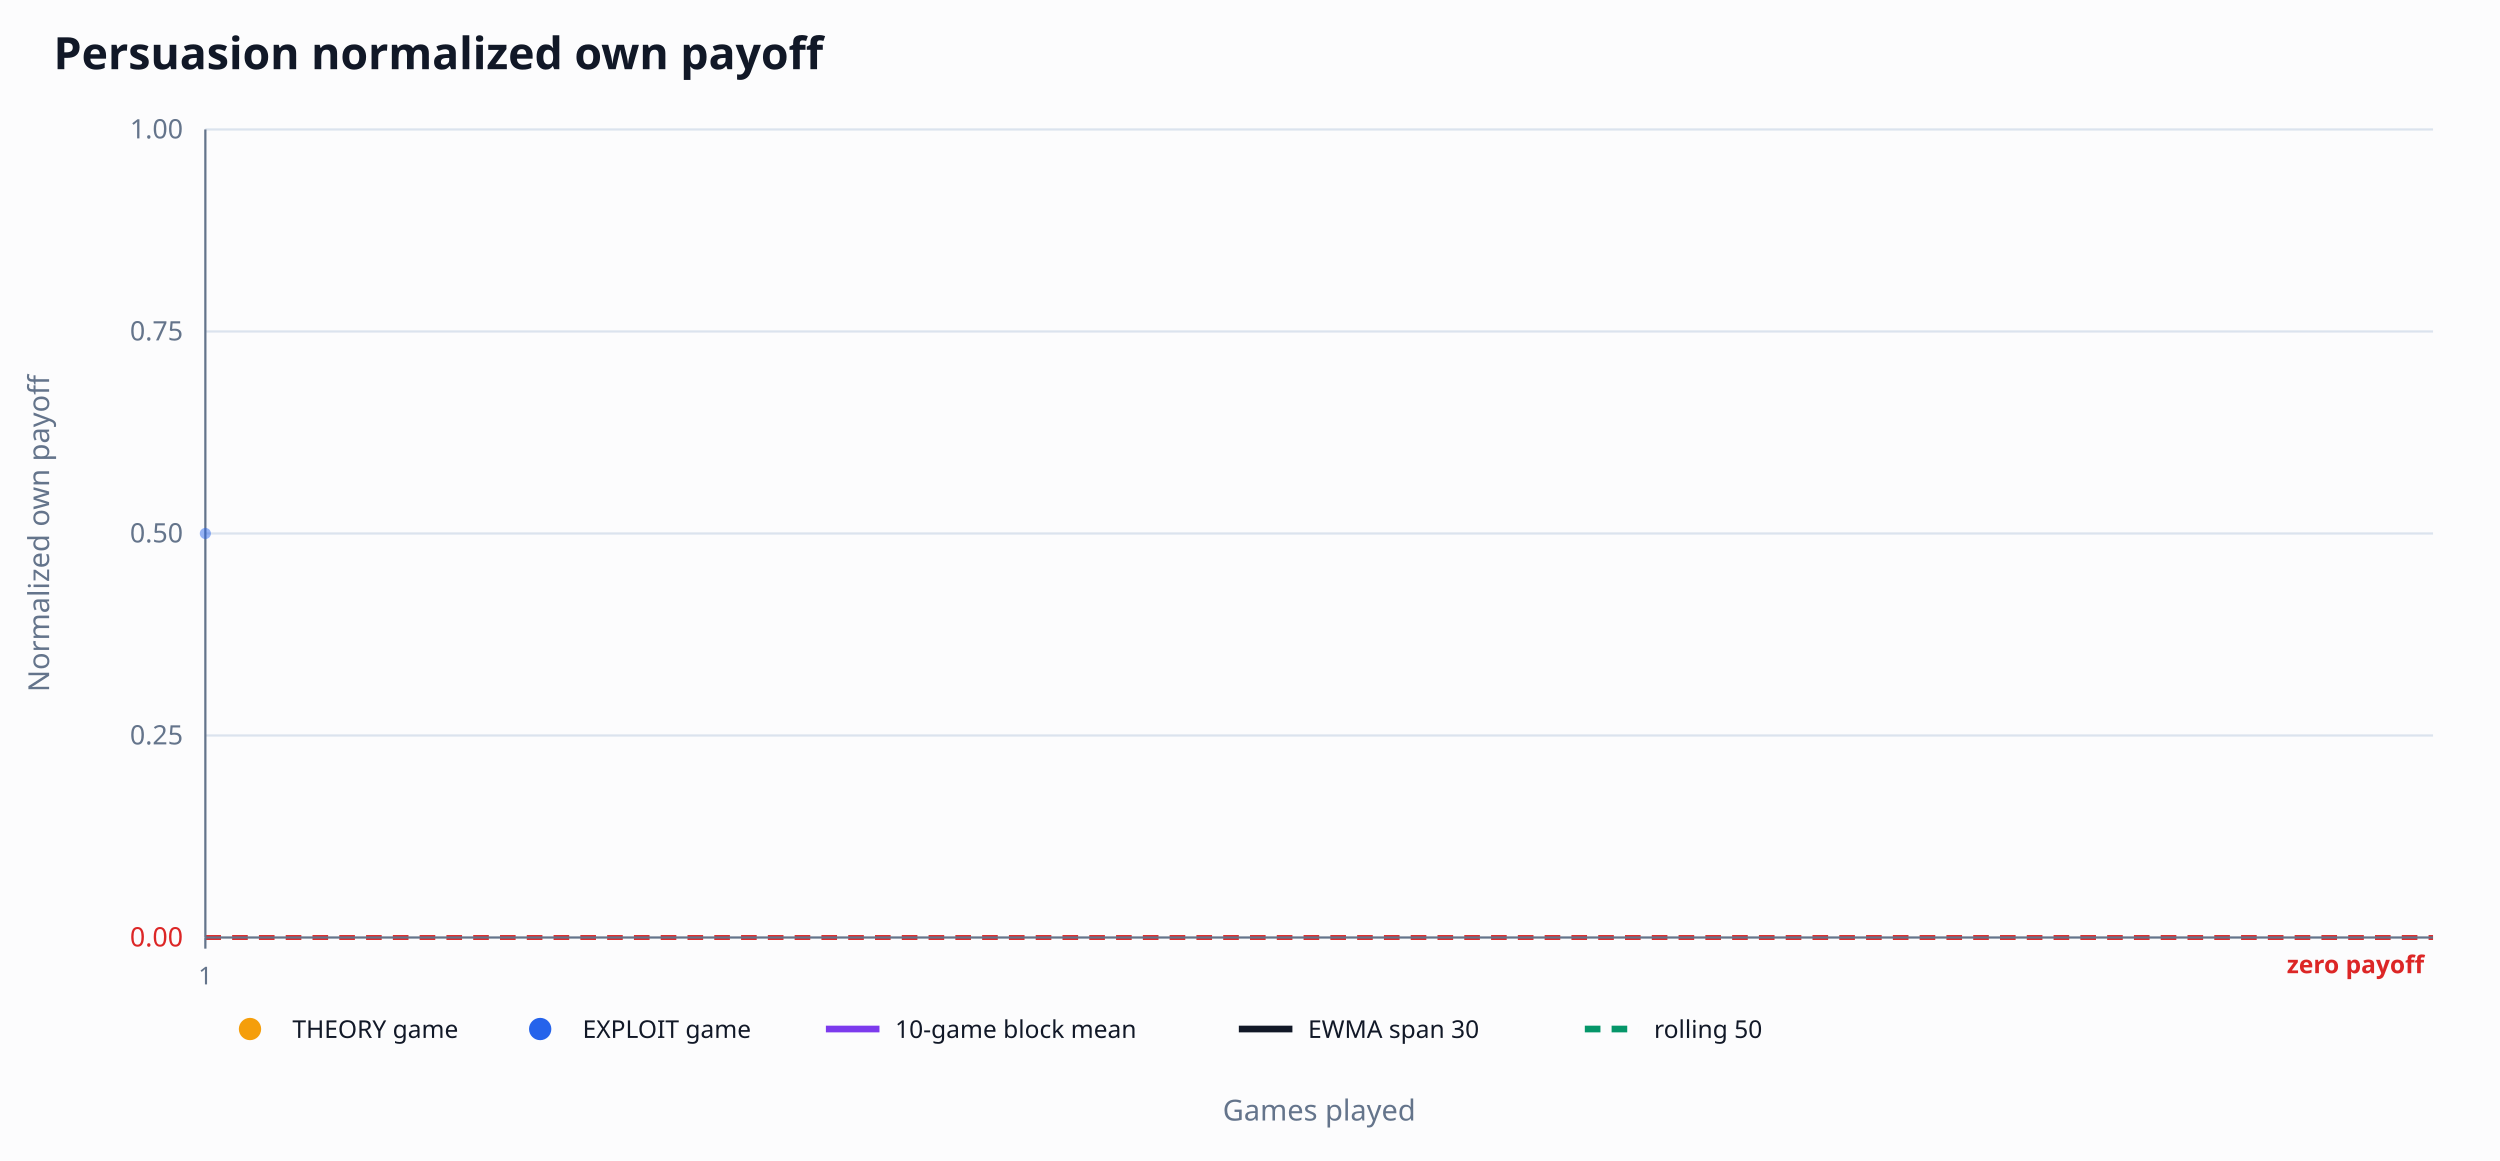
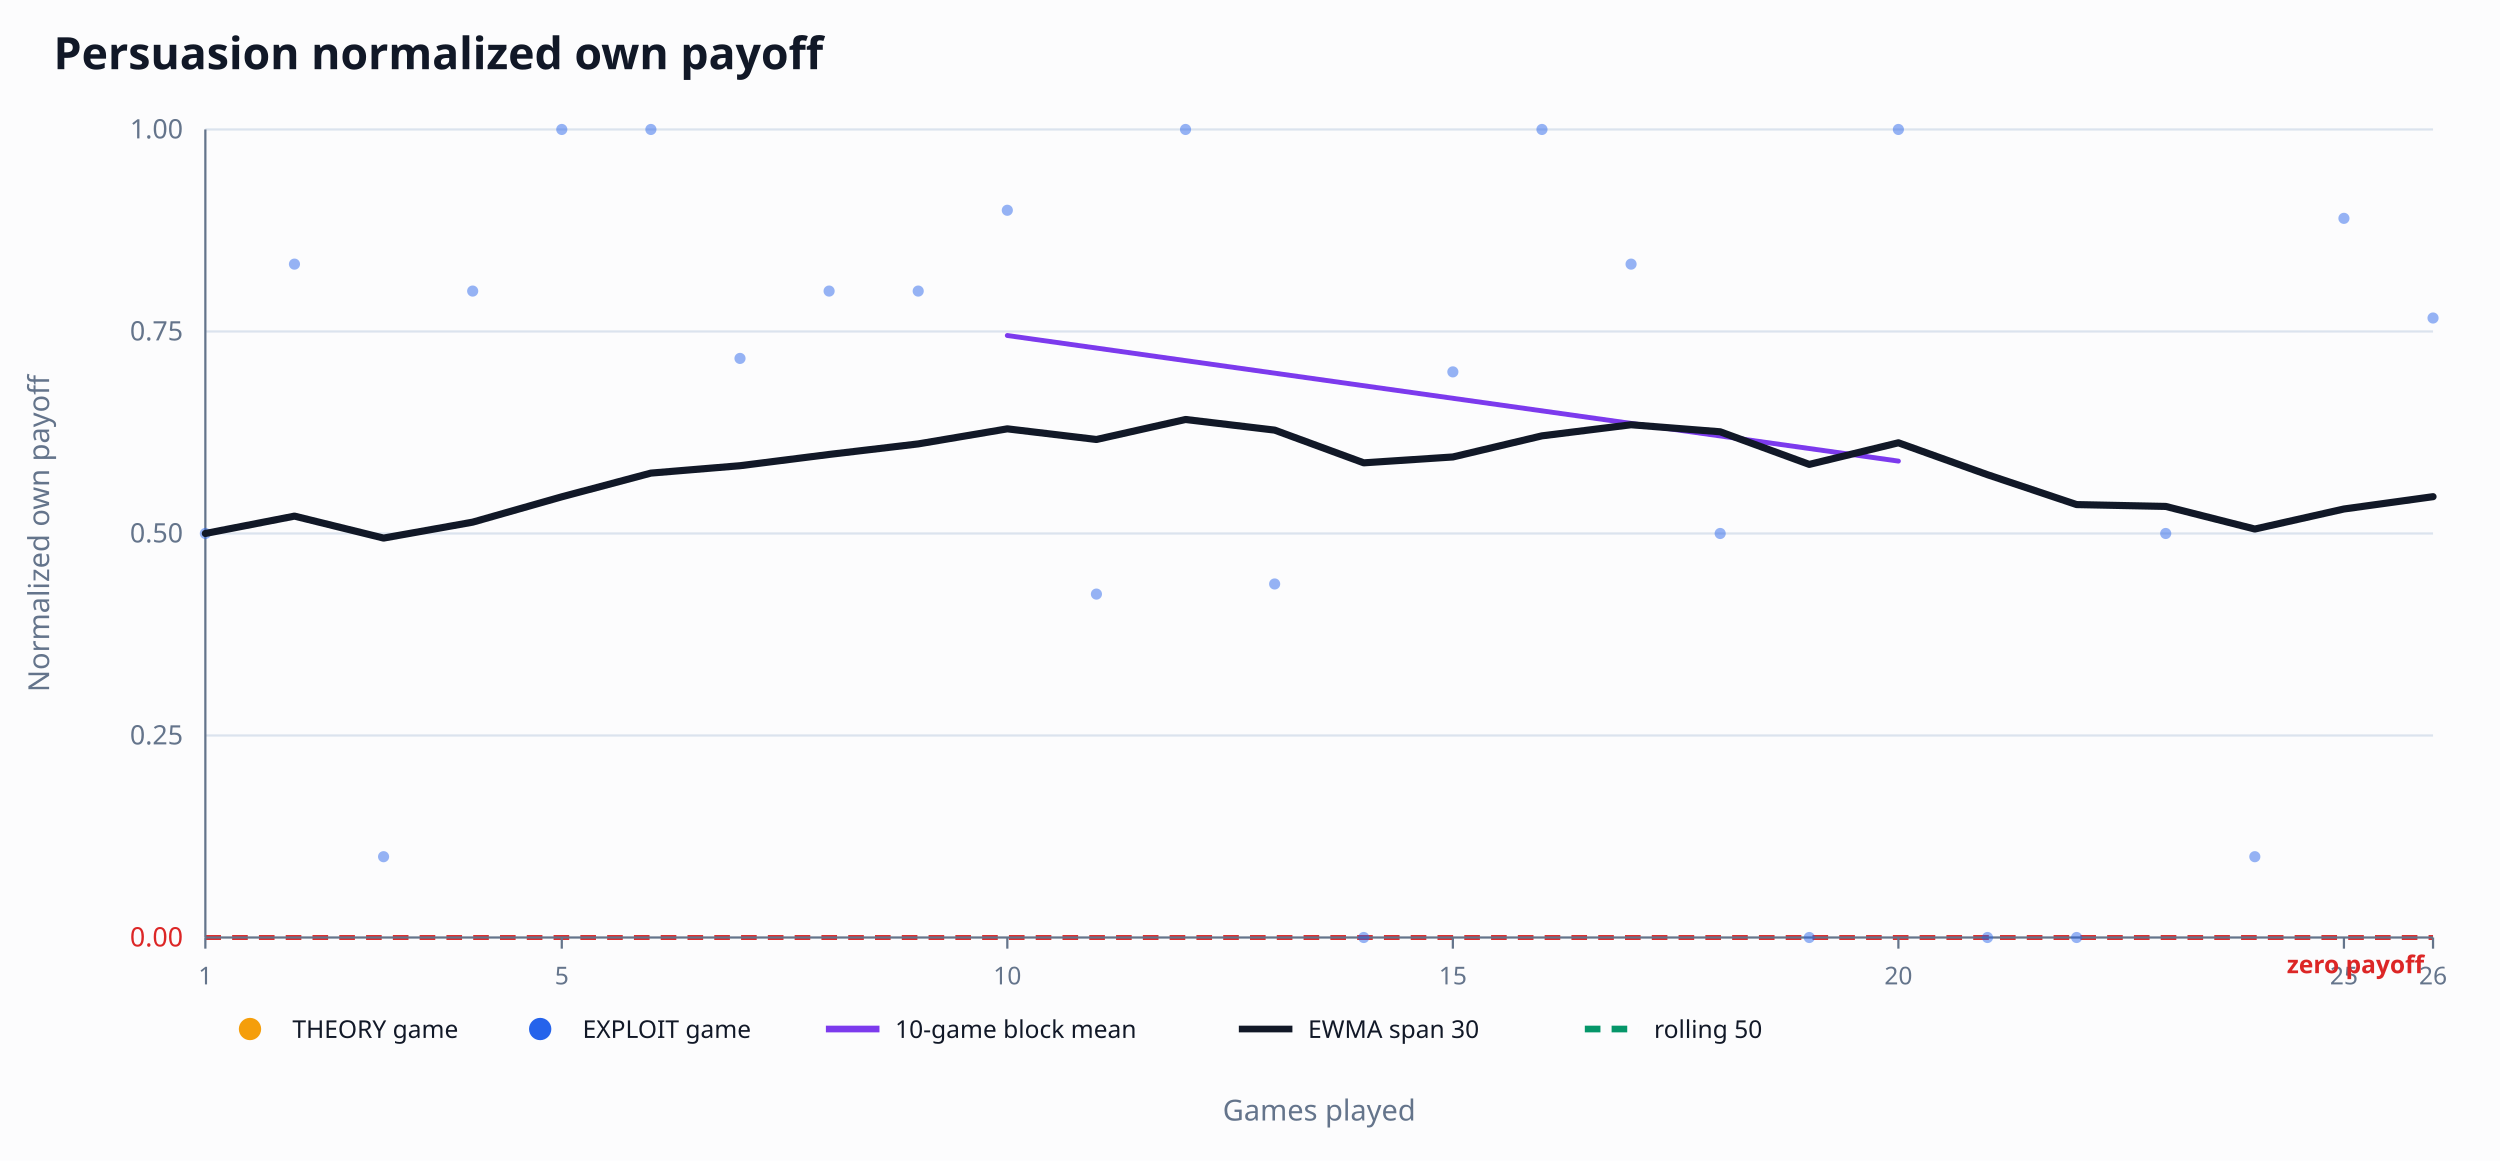
<svg xmlns="http://www.w3.org/2000/svg" width="1120" height="520" viewBox="0 0 1120 520">
  <rect width="100%" height="100%" fill="#fcfcfd" />
  <text x="24" y="31" font-family="system-ui,sans-serif" font-size="20" font-weight="700" fill="#111827">Persuasion normalized own payoff</text>
  <line x1="92" y1="420.00" x2="1090" y2="420.00" stroke="#dc2626" stroke-width="2.2" stroke-dasharray="7,5" />
  <text x="82" y="424.00" text-anchor="end" font-family="system-ui,sans-serif" font-size="12" fill="#dc2626">0.00</text>
  <line x1="92" y1="329.50" x2="1090" y2="329.50" stroke="#dbe3ee" stroke-width="1" />
  <text x="82" y="333.50" text-anchor="end" font-family="system-ui,sans-serif" font-size="12" fill="#64748b">0.25</text>
  <line x1="92" y1="239.00" x2="1090" y2="239.00" stroke="#dbe3ee" stroke-width="1" />
  <text x="82" y="243.00" text-anchor="end" font-family="system-ui,sans-serif" font-size="12" fill="#64748b">0.50</text>
  <line x1="92" y1="148.50" x2="1090" y2="148.50" stroke="#dbe3ee" stroke-width="1" />
  <text x="82" y="152.50" text-anchor="end" font-family="system-ui,sans-serif" font-size="12" fill="#64748b">0.75</text>
  <line x1="92" y1="58.00" x2="1090" y2="58.00" stroke="#dbe3ee" stroke-width="1" />
  <text x="82" y="62.00" text-anchor="end" font-family="system-ui,sans-serif" font-size="12" fill="#64748b">1.00</text>
  <line x1="92.00" y1="420" x2="92.00" y2="425" stroke="#64748b" />
  <text x="92.00" y="441" text-anchor="middle" font-family="system-ui,sans-serif" font-size="11" fill="#64748b">1</text>
+   <line x1="251.68" y1="420" x2="251.68" y2="425" stroke="#64748b" />
+   <text x="251.68" y="441" text-anchor="middle" font-family="system-ui,sans-serif" font-size="11" fill="#64748b">5</text>
+   <line x1="451.28" y1="420" x2="451.28" y2="425" stroke="#64748b" />
+   <text x="451.28" y="441" text-anchor="middle" font-family="system-ui,sans-serif" font-size="11" fill="#64748b">10</text>
+   <line x1="650.88" y1="420" x2="650.88" y2="425" stroke="#64748b" />
+   <text x="650.88" y="441" text-anchor="middle" font-family="system-ui,sans-serif" font-size="11" fill="#64748b">15</text>
+   <line x1="850.48" y1="420" x2="850.48" y2="425" stroke="#64748b" />
+   <text x="850.48" y="441" text-anchor="middle" font-family="system-ui,sans-serif" font-size="11" fill="#64748b">20</text>
+   <line x1="1050.08" y1="420" x2="1050.08" y2="425" stroke="#64748b" />
+   <text x="1050.08" y="441" text-anchor="middle" font-family="system-ui,sans-serif" font-size="11" fill="#64748b">25</text>
+   <line x1="1090.00" y1="420" x2="1090.00" y2="425" stroke="#64748b" />
+   <text x="1090.00" y="441" text-anchor="middle" font-family="system-ui,sans-serif" font-size="11" fill="#64748b">26</text>
  <line x1="92" y1="58" x2="92" y2="420" stroke="#64748b" />
  <line x1="92" y1="420" x2="1090" y2="420" stroke="#64748b" />
  <text x="591.00" y="502" text-anchor="middle" font-family="system-ui,sans-serif" font-size="13" fill="#64748b">Games played</text>
  <text x="22" y="239.00" text-anchor="middle" transform="rotate(-90 22 239.00)" font-family="system-ui,sans-serif" font-size="13" fill="#64748b">Normalized own payoff</text>
  <text x="1086" y="436.00" text-anchor="end" font-family="system-ui,sans-serif" font-size="11" font-weight="700" fill="#dc2626">zero payoff</text>
  <circle cx="92.00" cy="239.00" r="2.5" fill="#2563eb" opacity="0.48" />
-   <polyline points="92.00,239.00" fill="none" stroke="#111827" stroke-width="3.2" stroke-linejoin="round" stroke-linecap="round" />
+   <circle cx="131.92" cy="118.33" r="2.5" fill="#2563eb" opacity="0.48" />
+   <circle cx="171.84" cy="383.80" r="2.5" fill="#2563eb" opacity="0.48" />
+   <circle cx="211.76" cy="130.40" r="2.5" fill="#2563eb" opacity="0.48" />
+   <circle cx="251.68" cy="58.00" r="2.5" fill="#2563eb" opacity="0.48" />
+   <circle cx="291.60" cy="58.00" r="2.5" fill="#2563eb" opacity="0.48" />
+   <circle cx="331.52" cy="160.57" r="2.5" fill="#2563eb" opacity="0.48" />
+   <circle cx="371.44" cy="130.40" r="2.5" fill="#2563eb" opacity="0.48" />
+   <circle cx="411.36" cy="130.40" r="2.5" fill="#2563eb" opacity="0.48" />
+   <circle cx="451.28" cy="94.20" r="2.5" fill="#2563eb" opacity="0.48" />
+   <circle cx="491.20" cy="266.15" r="2.5" fill="#2563eb" opacity="0.48" />
+   <circle cx="531.12" cy="58.00" r="2.5" fill="#2563eb" opacity="0.48" />
+   <circle cx="571.04" cy="261.62" r="2.5" fill="#2563eb" opacity="0.48" />
+   <circle cx="610.96" cy="420.00" r="2.5" fill="#2563eb" opacity="0.48" />
+   <circle cx="650.88" cy="166.60" r="2.5" fill="#2563eb" opacity="0.48" />
+   <circle cx="690.80" cy="58.00" r="2.5" fill="#2563eb" opacity="0.48" />
+   <circle cx="730.72" cy="118.33" r="2.5" fill="#2563eb" opacity="0.48" />
+   <circle cx="770.64" cy="239.00" r="2.5" fill="#2563eb" opacity="0.48" />
+   <circle cx="810.56" cy="420.00" r="2.5" fill="#2563eb" opacity="0.48" />
+   <circle cx="850.48" cy="58.00" r="2.5" fill="#2563eb" opacity="0.48" />
+   <circle cx="890.40" cy="420.00" r="2.5" fill="#2563eb" opacity="0.48" />
+   <circle cx="930.32" cy="420.00" r="2.5" fill="#2563eb" opacity="0.48" />
+   <circle cx="970.24" cy="239.00" r="2.5" fill="#2563eb" opacity="0.48" />
+   <circle cx="1010.16" cy="383.80" r="2.5" fill="#2563eb" opacity="0.48" />
+   <circle cx="1050.08" cy="97.82" r="2.5" fill="#2563eb" opacity="0.48" />
+   <circle cx="1090.00" cy="142.47" r="2.5" fill="#2563eb" opacity="0.48" />
+   <polyline points="451.28,150.31 850.48,206.57" fill="none" stroke="#7c3aed" stroke-width="2.2" stroke-linejoin="round" stroke-linecap="round" />
+   <polyline points="92.00,239.00 131.92,231.22 171.84,241.06 211.76,233.92 251.68,222.57 291.60,211.95 331.52,208.64 371.44,203.59 411.36,198.87 451.28,192.12 491.20,196.89 531.12,187.93 571.04,192.69 610.96,207.35 650.88,204.72 690.80,195.26 730.72,190.29 770.64,193.44 810.56,208.05 850.48,198.37 890.40,212.67 930.32,226.05 970.24,226.88 1010.16,237.01 1050.08,228.03 1090.00,222.51" fill="none" stroke="#111827" stroke-width="3.2" stroke-linejoin="round" stroke-linecap="round" />
  <circle cx="112" cy="461" r="5" fill="#f59e0b" />
  <text x="131" y="465" font-family="system-ui,sans-serif" font-size="11" fill="#111827">THEORY game</text>
  <circle cx="242" cy="461" r="5" fill="#2563eb" />
  <text x="261" y="465" font-family="system-ui,sans-serif" font-size="11" fill="#111827">EXPLOIT game</text>
  <line x1="370" y1="461" x2="394" y2="461" stroke="#7c3aed" stroke-width="3" />
  <text x="401" y="465" font-family="system-ui,sans-serif" font-size="11" fill="#111827">10-game block mean</text>
  <line x1="555" y1="461" x2="579" y2="461" stroke="#111827" stroke-width="3" />
  <text x="586" y="465" font-family="system-ui,sans-serif" font-size="11" fill="#111827">EWMA span 30</text>
  <line x1="710" y1="461" x2="734" y2="461" stroke="#059669" stroke-width="3" stroke-dasharray="7,5" />
  <text x="741" y="465" font-family="system-ui,sans-serif" font-size="11" fill="#111827">rolling 50</text>
</svg>
